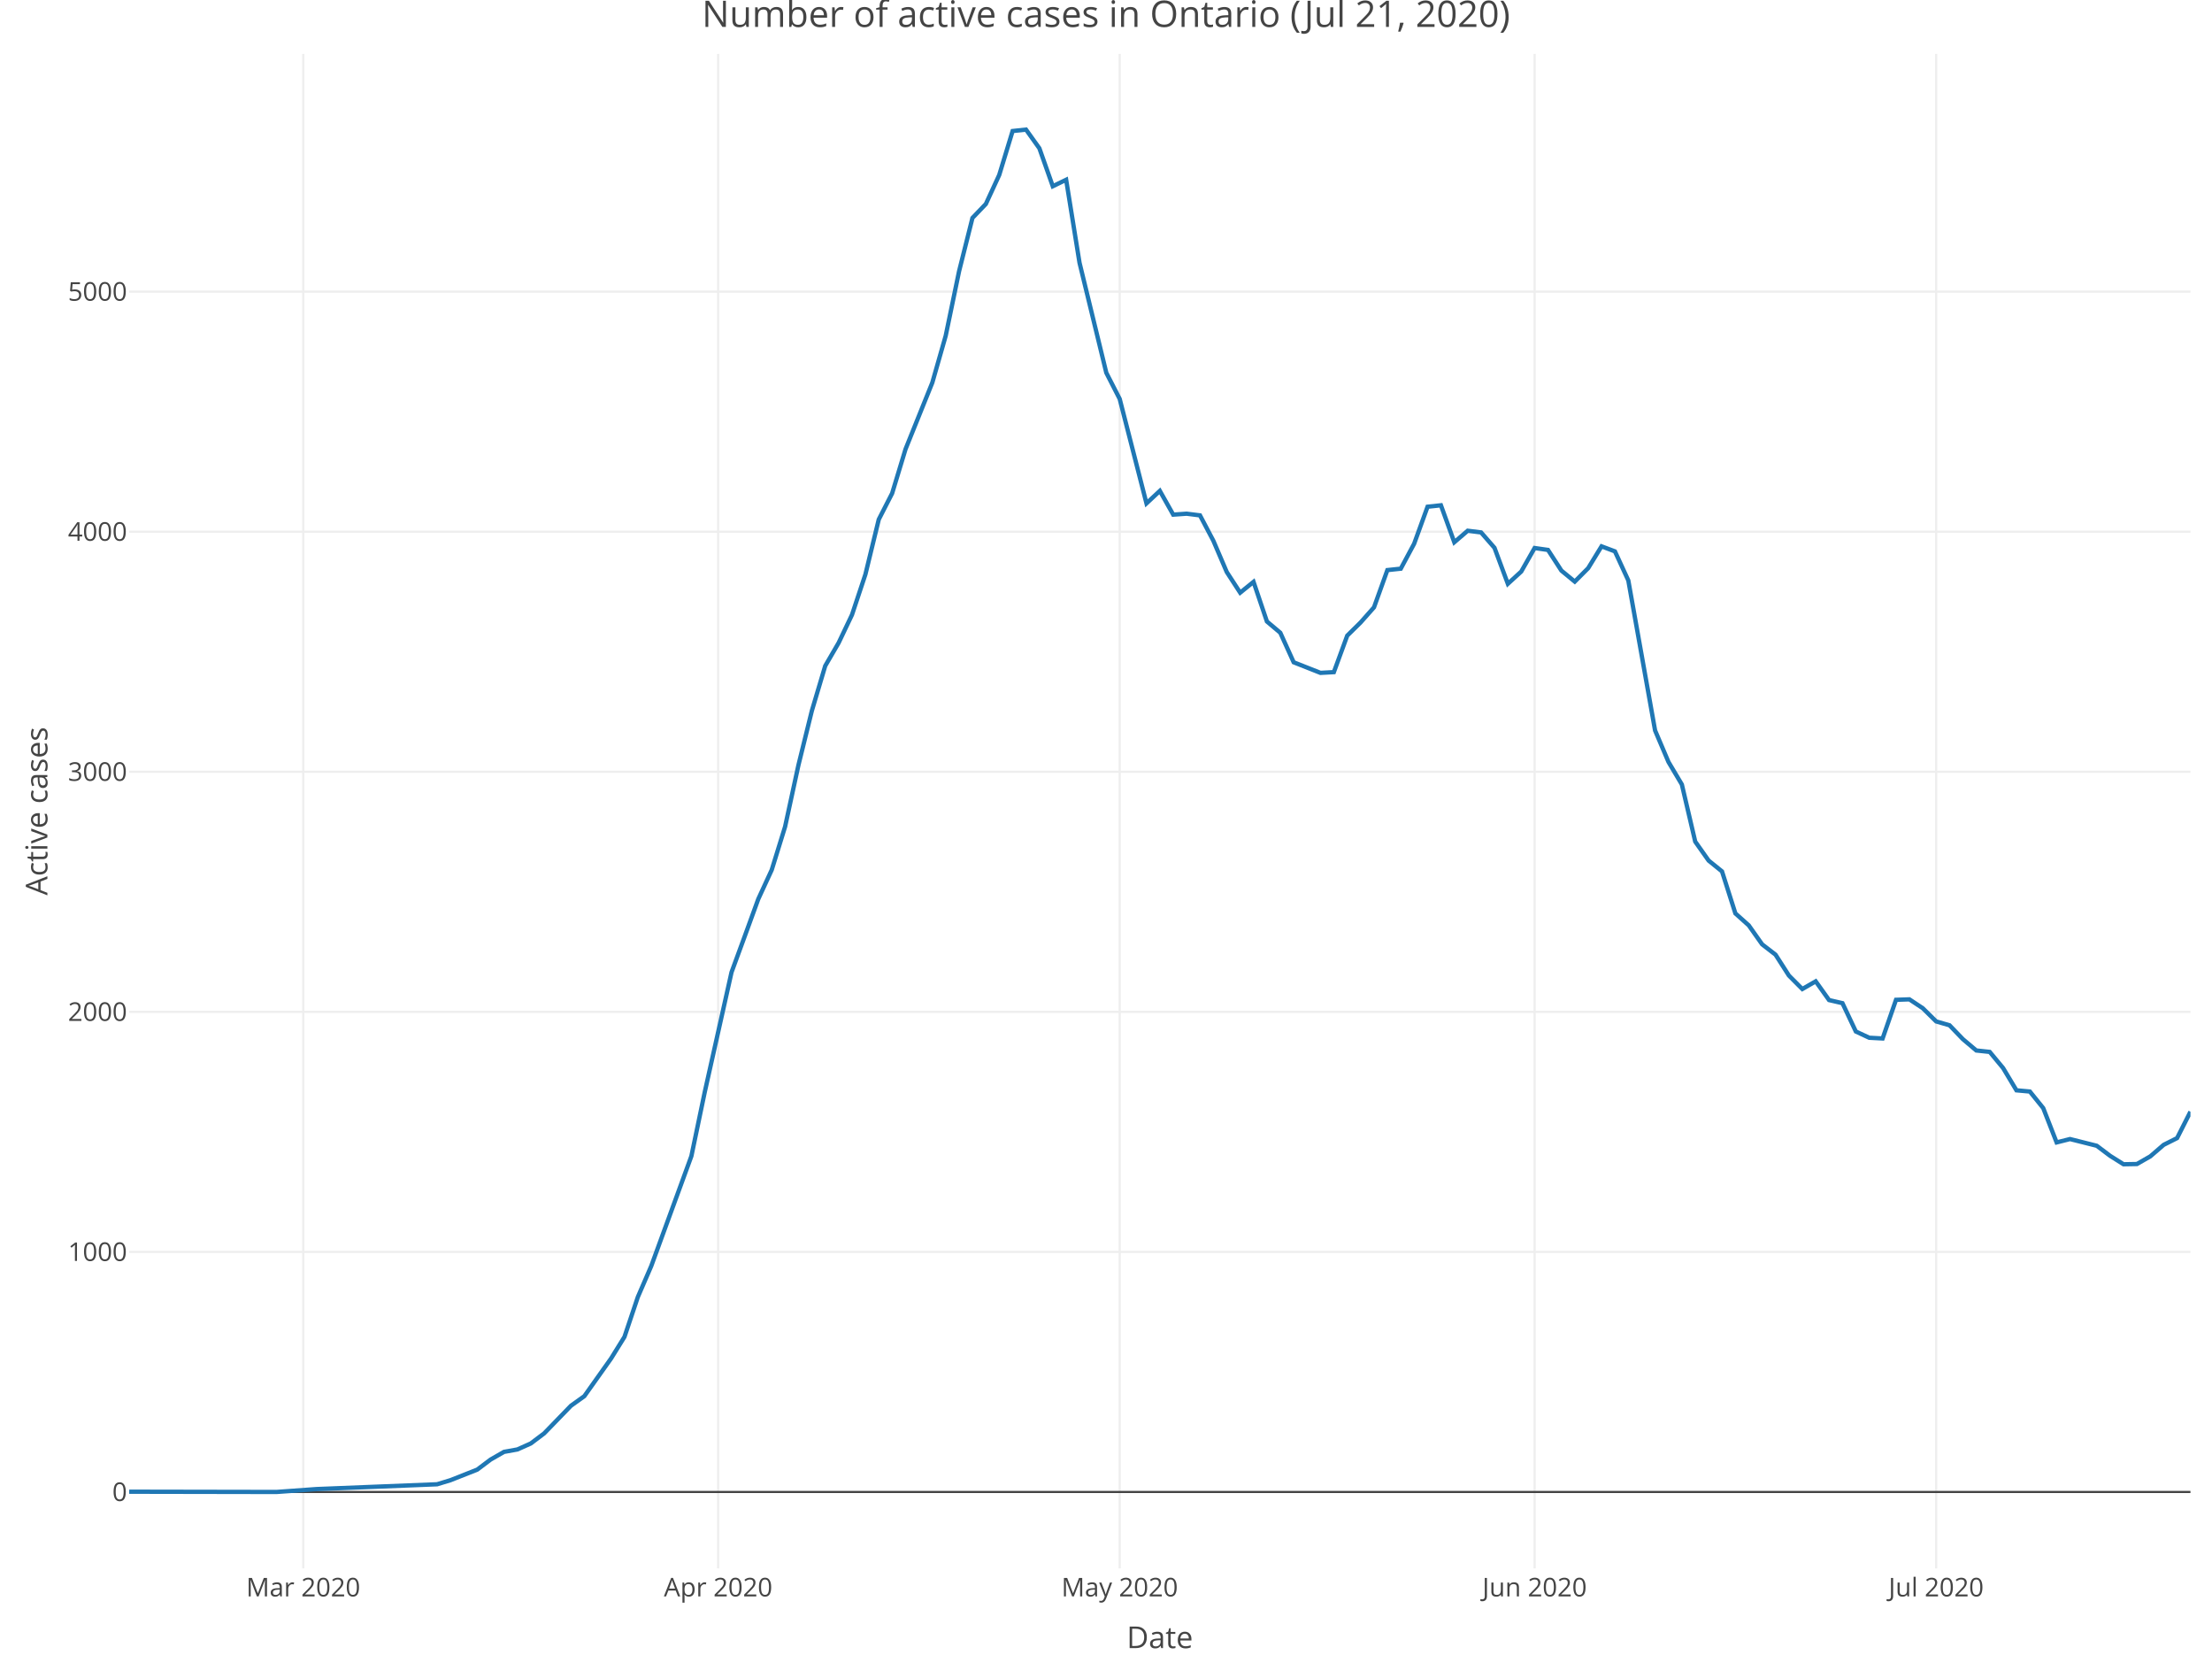
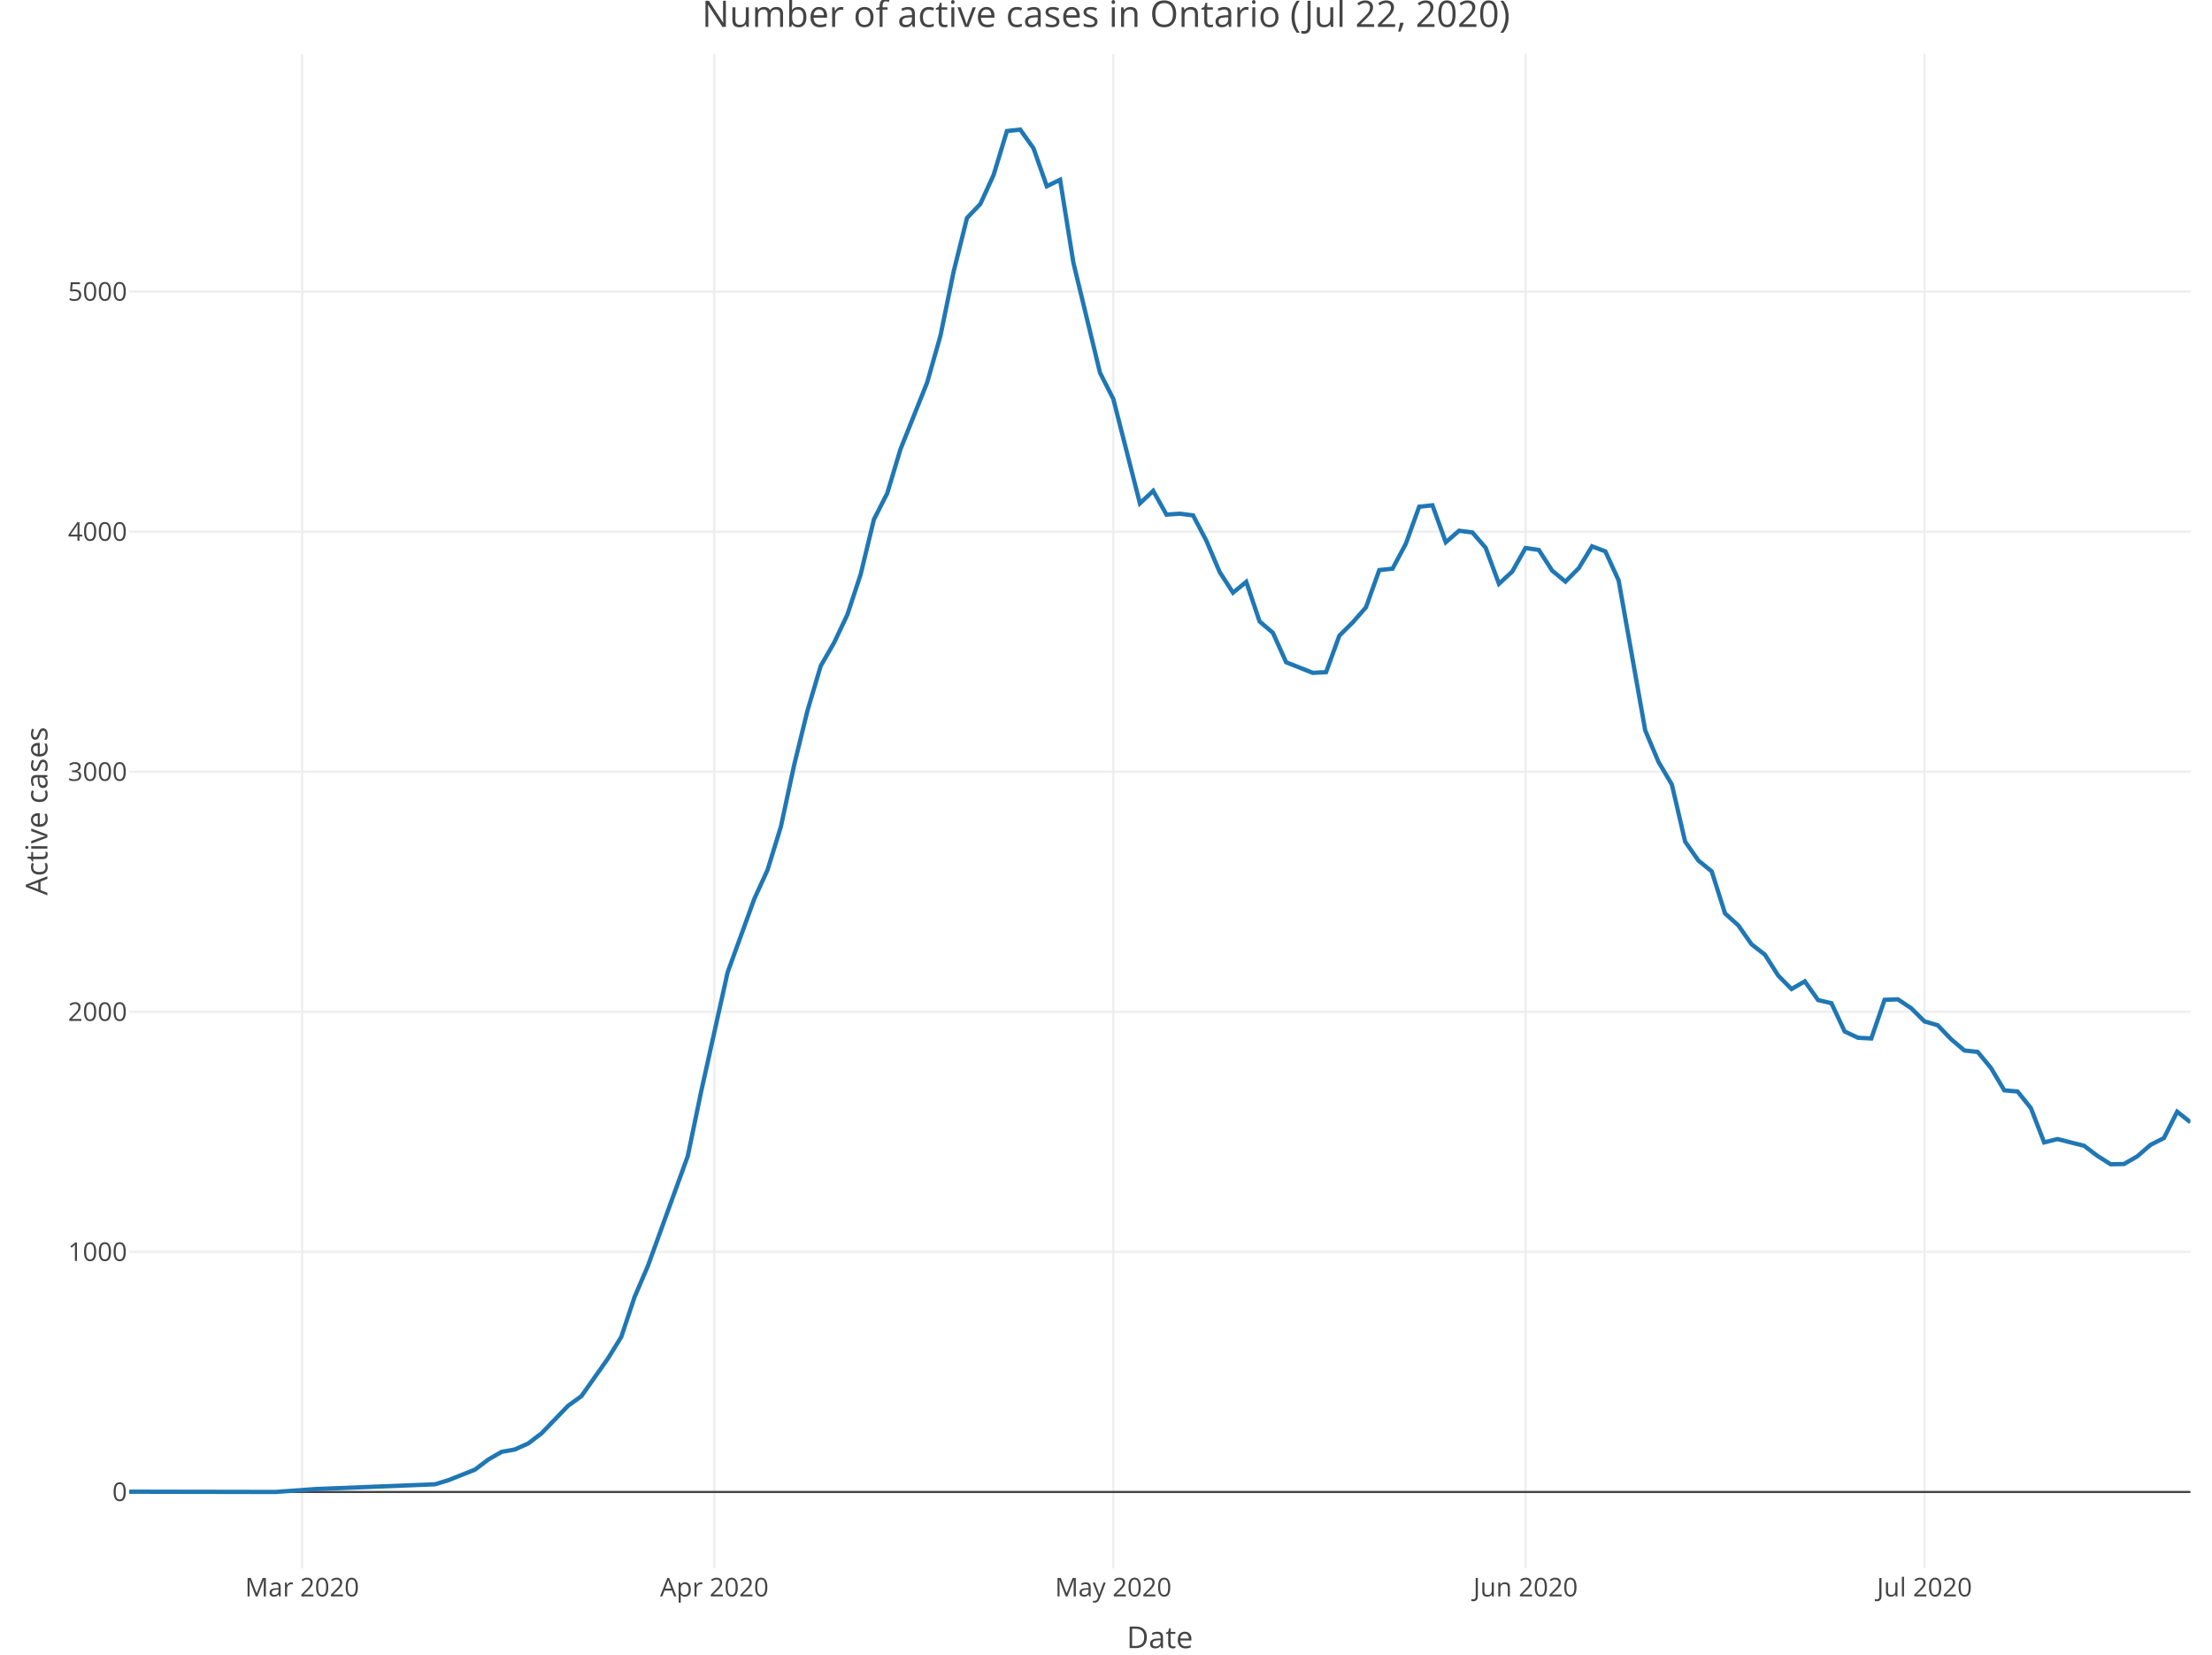
<svg xmlns="http://www.w3.org/2000/svg" class="main-svg" width="1027" height="768" style="" viewBox="0 0 1027 768">
  <rect x="0" y="0" width="1027" height="768" style="fill: rgb(255, 255, 255); fill-opacity: 1;" />
-   <defs id="defs-231545">
+   <defs id="defs-3e1696">
    <g class="clips">
-       <clipPath id="clip231545xyplot" class="plotclip">
+       <clipPath id="clip3e1696xyplot" class="plotclip">
        <rect width="957" height="703" />
      </clipPath>
-       <clipPath class="axesclip" id="clip231545x">
+       <clipPath class="axesclip" id="clip3e1696x">
        <rect x="60" y="0" width="957" height="768" />
      </clipPath>
-       <clipPath class="axesclip" id="clip231545y">
+       <clipPath class="axesclip" id="clip3e1696y">
        <rect x="0" y="25" width="1027" height="703" />
      </clipPath>
-       <clipPath class="axesclip" id="clip231545xy">
+       <clipPath class="axesclip" id="clip3e1696xy">
        <rect x="60" y="25" width="957" height="703" />
      </clipPath>
    </g>
    <g class="gradients" />
  </defs>
  <g class="bglayer" />
  <g class="layer-below">
    <g class="imagelayer" />
    <g class="shapelayer" />
  </g>
  <g class="cartesianlayer">
    <g class="subplot xy">
      <g class="layer-subplot">
        <g class="shapelayer" />
        <g class="imagelayer" />
      </g>
      <g class="gridlayer">
        <g class="x">
-           <path class="xgrid crisp" transform="translate(140.79,0)" d="M0,25v703" style="stroke: rgb(238, 238, 238); stroke-opacity: 1; stroke-width: 1px;" />
-           <path class="xgrid crisp" transform="translate(333.43,0)" d="M0,25v703" style="stroke: rgb(238, 238, 238); stroke-opacity: 1; stroke-width: 1px;" />
-           <path class="xgrid crisp" transform="translate(519.86,0)" d="M0,25v703" style="stroke: rgb(238, 238, 238); stroke-opacity: 1; stroke-width: 1px;" />
-           <path class="xgrid crisp" transform="translate(712.5,0)" d="M0,25v703" style="stroke: rgb(238, 238, 238); stroke-opacity: 1; stroke-width: 1px;" />
-           <path class="xgrid crisp" transform="translate(898.93,0)" d="M0,25v703" style="stroke: rgb(238, 238, 238); stroke-opacity: 1; stroke-width: 1px;" />
+           <path class="xgrid crisp" transform="translate(140.26,0)" d="M0,25v703" style="stroke: rgb(238, 238, 238); stroke-opacity: 1; stroke-width: 1px;" />
+           <path class="xgrid crisp" transform="translate(331.66,0)" d="M0,25v703" style="stroke: rgb(238, 238, 238); stroke-opacity: 1; stroke-width: 1px;" />
+           <path class="xgrid crisp" transform="translate(516.89,0)" d="M0,25v703" style="stroke: rgb(238, 238, 238); stroke-opacity: 1; stroke-width: 1px;" />
+           <path class="xgrid crisp" transform="translate(708.29,0)" d="M0,25v703" style="stroke: rgb(238, 238, 238); stroke-opacity: 1; stroke-width: 1px;" />
+           <path class="xgrid crisp" transform="translate(893.52,0)" d="M0,25v703" style="stroke: rgb(238, 238, 238); stroke-opacity: 1; stroke-width: 1px;" />
        </g>
        <g class="y">
          <path class="ygrid crisp" transform="translate(0,581.09)" d="M60,0h957" style="stroke: rgb(238, 238, 238); stroke-opacity: 1; stroke-width: 1px;" />
          <path class="ygrid crisp" transform="translate(0,469.66)" d="M60,0h957" style="stroke: rgb(238, 238, 238); stroke-opacity: 1; stroke-width: 1px;" />
          <path class="ygrid crisp" transform="translate(0,358.23)" d="M60,0h957" style="stroke: rgb(238, 238, 238); stroke-opacity: 1; stroke-width: 1px;" />
          <path class="ygrid crisp" transform="translate(0,246.8)" d="M60,0h957" style="stroke: rgb(238, 238, 238); stroke-opacity: 1; stroke-width: 1px;" />
          <path class="ygrid crisp" transform="translate(0,135.37)" d="M60,0h957" style="stroke: rgb(238, 238, 238); stroke-opacity: 1; stroke-width: 1px;" />
        </g>
      </g>
      <g class="zerolinelayer">
        <path class="yzl zl crisp" transform="translate(0,692.52)" d="M60,0h957" style="stroke: rgb(68, 68, 68); stroke-opacity: 1; stroke-width: 1px;" />
      </g>
      <path class="xlines-below" />
      <path class="ylines-below" />
      <g class="overlines-below" />
      <g class="xaxislayer-below" />
      <g class="yaxislayer-below" />
      <g class="overaxes-below" />
-       <g class="plot" transform="translate(60, 25)" clip-path="url('#clip231545xyplot')">
+       <g class="plot" transform="translate(60, 25)" clip-path="url('#clip3e1696xyplot')">
        <g class="scatterlayer mlayer">
-           <g class="trace scatter traced23ccb" style="stroke-miterlimit: 2; opacity: 1;">
+           <g class="trace scatter trace3b6ec7" style="stroke-miterlimit: 2; opacity: 1;">
            <g class="fills" />
            <g class="errorbars" />
            <g class="lines">
-               <path class="js-line" d="M0,667.4L68.36,667.52L87,666.18L142.93,663.95L149.14,662.06L161.57,657.15L167.79,652.47L174,648.91L180.21,647.79L186.43,645.01L192.64,640.33L205.07,627.51L211.29,623.06L223.71,605.56L229.93,595.53L236.14,577.03L242.36,562.66L261,511.63L267.21,481.87L279.64,426.27L285.86,409.33L292.07,392.28L298.29,378.8L304.5,358.74L310.71,330.11L316.93,304.92L323.14,284.08L329.36,273.39L335.57,260.35L341.79,241.63L348,216.11L354.21,203.97L360.43,183.46L372.86,152.6L379.07,130.87L385.29,100.89L391.5,76.16L397.71,69.69L403.93,56.21L410.14,35.82L416.36,35.15L422.57,43.84L428.79,61.45L435,58.44L441.21,96.99L453.64,148.03L459.86,160.17L472.29,208.65L478.5,202.85L484.71,213.88L490.93,213.44L497.14,214.22L503.36,226.03L509.57,240.52L515.79,250.1L522,245.08L528.21,263.47L534.43,268.71L540.64,282.41L553.07,287.32L559.29,286.98L565.5,270.04L571.71,263.92L577.93,256.9L584.14,239.62L590.36,238.96L596.57,227.37L602.79,210.21L609,209.54L615.21,226.7L621.43,221.35L627.64,222.13L633.86,229.26L640.07,245.98L646.29,240.29L652.5,229.37L658.71,230.26L664.93,239.85L671.14,244.97L677.36,238.73L683.57,228.59L689.79,230.93L696,244.42L708.43,314.06L714.64,328.66L720.86,339.13L727.07,365.65L733.29,374.45L739.5,379.47L745.71,398.97L751.93,404.54L758.14,413.34L764.36,418.14L770.57,427.83L776.79,434.07L783,430.5L789.21,439.2L795.43,440.64L801.64,453.79L807.86,456.69L814.07,457.02L820.29,439.08L826.5,438.86L832.71,442.98L838.93,449.11L845.14,450.9L851.36,457.36L857.57,462.6L863.79,463.26L870,470.73L876.21,481.09L882.43,481.65L888.64,489.34L894.86,505.27L901.07,503.71L913.5,506.83L919.71,511.51L925.93,515.41L932.14,515.3L938.36,511.74L944.57,506.39L950.79,503.27L957,491.01" style="vector-effect: non-scaling-stroke; fill: none; stroke: rgb(31, 119, 180); stroke-opacity: 1; stroke-width: 2px; opacity: 1;" />
+               <path class="js-line" d="M0,667.4L67.92,667.52L86.44,666.18L142.01,663.95L148.18,662.06L160.53,657.15L166.7,652.47L172.88,648.91L179.05,647.79L185.23,645.01L191.4,640.33L203.75,627.51L209.92,623.06L222.27,605.56L228.45,595.53L234.62,577.03L240.79,562.66L259.32,511.63L265.49,481.87L277.84,426.27L284.01,409.33L290.19,392.28L296.36,378.8L302.54,358.74L308.71,330.11L314.88,304.92L321.06,284.08L327.23,273.39L333.41,260.35L339.58,241.63L345.75,216.11L351.93,203.97L358.1,183.46L370.45,152.6L376.63,130.87L382.8,100.89L388.97,76.16L395.15,69.69L401.32,56.21L407.5,35.82L413.67,35.15L419.85,43.84L426.02,61.45L432.19,58.44L438.37,96.99L450.72,148.03L456.89,160.17L469.24,208.65L475.41,202.85L481.59,213.88L487.76,213.44L493.94,214.22L500.11,226.03L506.28,240.52L512.46,250.1L518.63,245.08L524.81,263.47L530.98,268.71L537.15,282.41L549.5,287.32L555.68,286.98L561.85,270.04L568.03,263.92L574.2,256.9L580.37,239.62L586.55,238.96L592.72,227.37L598.9,210.21L605.07,209.54L611.25,226.7L617.42,221.35L623.59,222.13L629.77,229.26L635.94,245.98L642.12,240.29L648.29,229.37L654.46,230.26L660.64,239.85L666.81,244.97L672.99,238.73L679.16,228.59L685.34,230.93L691.51,244.42L703.86,314.06L710.03,328.66L716.21,339.13L722.38,365.65L728.55,374.45L734.73,379.47L740.9,398.97L747.08,404.54L753.25,413.34L759.43,418.14L765.6,427.83L771.77,434.07L777.95,430.5L784.12,439.2L790.3,440.64L796.47,453.79L802.65,456.69L808.82,457.02L814.99,439.08L821.17,438.86L827.34,442.98L833.52,449.11L839.69,450.9L845.86,457.36L852.04,462.6L858.21,463.26L864.39,470.73L870.56,481.09L876.74,481.65L882.91,489.34L889.08,505.27L895.26,503.71L907.61,506.83L913.78,511.51L919.95,515.41L926.13,515.3L932.3,511.74L938.48,506.39L944.65,503.27L950.83,491.01L957,495.91" style="vector-effect: non-scaling-stroke; fill: none; stroke: rgb(31, 119, 180); stroke-opacity: 1; stroke-width: 2px; opacity: 1;" />
            </g>
            <g class="points" />
            <g class="text" />
          </g>
        </g>
      </g>
      <g class="overplot" />
      <path class="xlines-above crisp" d="M0,0" style="fill: none;" />
      <path class="ylines-above crisp" d="M0,0" style="fill: none;" />
      <g class="overlines-above" />
      <g class="xaxislayer-above">
        <g class="xtick">
-           <text text-anchor="middle" x="0" y="741" transform="translate(140.79,0)" style="font-family: 'Open Sans', verdana, arial, sans-serif; font-size: 12px; fill: rgb(68, 68, 68); fill-opacity: 1; white-space: pre;">Mar 2020</text>
+           <text text-anchor="middle" x="0" y="741" transform="translate(140.26,0)" style="font-family: 'Open Sans', verdana, arial, sans-serif; font-size: 12px; fill: rgb(68, 68, 68); fill-opacity: 1; white-space: pre;">Mar 2020</text>
        </g>
        <g class="xtick">
-           <text text-anchor="middle" x="0" y="741" transform="translate(333.43,0)" style="font-family: 'Open Sans', verdana, arial, sans-serif; font-size: 12px; fill: rgb(68, 68, 68); fill-opacity: 1; white-space: pre;">Apr 2020</text>
+           <text text-anchor="middle" x="0" y="741" transform="translate(331.66,0)" style="font-family: 'Open Sans', verdana, arial, sans-serif; font-size: 12px; fill: rgb(68, 68, 68); fill-opacity: 1; white-space: pre;">Apr 2020</text>
        </g>
        <g class="xtick">
-           <text text-anchor="middle" x="0" y="741" transform="translate(519.86,0)" style="font-family: 'Open Sans', verdana, arial, sans-serif; font-size: 12px; fill: rgb(68, 68, 68); fill-opacity: 1; white-space: pre;">May 2020</text>
+           <text text-anchor="middle" x="0" y="741" transform="translate(516.89,0)" style="font-family: 'Open Sans', verdana, arial, sans-serif; font-size: 12px; fill: rgb(68, 68, 68); fill-opacity: 1; white-space: pre;">May 2020</text>
        </g>
        <g class="xtick">
-           <text text-anchor="middle" x="0" y="741" transform="translate(712.5,0)" style="font-family: 'Open Sans', verdana, arial, sans-serif; font-size: 12px; fill: rgb(68, 68, 68); fill-opacity: 1; white-space: pre;">Jun 2020</text>
+           <text text-anchor="middle" x="0" y="741" transform="translate(708.29,0)" style="font-family: 'Open Sans', verdana, arial, sans-serif; font-size: 12px; fill: rgb(68, 68, 68); fill-opacity: 1; white-space: pre;">Jun 2020</text>
        </g>
        <g class="xtick">
-           <text text-anchor="middle" x="0" y="741" transform="translate(898.93,0)" style="font-family: 'Open Sans', verdana, arial, sans-serif; font-size: 12px; fill: rgb(68, 68, 68); fill-opacity: 1; white-space: pre;">Jul 2020</text>
+           <text text-anchor="middle" x="0" y="741" transform="translate(893.52,0)" style="font-family: 'Open Sans', verdana, arial, sans-serif; font-size: 12px; fill: rgb(68, 68, 68); fill-opacity: 1; white-space: pre;">Jul 2020</text>
        </g>
      </g>
      <g class="yaxislayer-above">
        <g class="ytick">
          <text text-anchor="end" x="59" y="4.2" transform="translate(0,692.52)" style="font-family: 'Open Sans', verdana, arial, sans-serif; font-size: 12px; fill: rgb(68, 68, 68); fill-opacity: 1; white-space: pre;">0</text>
        </g>
        <g class="ytick">
          <text text-anchor="end" x="59" y="4.2" transform="translate(0,581.09)" style="font-family: 'Open Sans', verdana, arial, sans-serif; font-size: 12px; fill: rgb(68, 68, 68); fill-opacity: 1; white-space: pre;">1000</text>
        </g>
        <g class="ytick">
          <text text-anchor="end" x="59" y="4.2" transform="translate(0,469.66)" style="font-family: 'Open Sans', verdana, arial, sans-serif; font-size: 12px; fill: rgb(68, 68, 68); fill-opacity: 1; white-space: pre;">2000</text>
        </g>
        <g class="ytick">
          <text text-anchor="end" x="59" y="4.2" transform="translate(0,358.23)" style="font-family: 'Open Sans', verdana, arial, sans-serif; font-size: 12px; fill: rgb(68, 68, 68); fill-opacity: 1; white-space: pre;">3000</text>
        </g>
        <g class="ytick">
          <text text-anchor="end" x="59" y="4.2" transform="translate(0,246.8)" style="font-family: 'Open Sans', verdana, arial, sans-serif; font-size: 12px; fill: rgb(68, 68, 68); fill-opacity: 1; white-space: pre;">4000</text>
        </g>
        <g class="ytick">
          <text text-anchor="end" x="59" y="4.2" transform="translate(0,135.37)" style="font-family: 'Open Sans', verdana, arial, sans-serif; font-size: 12px; fill: rgb(68, 68, 68); fill-opacity: 1; white-space: pre;">5000</text>
        </g>
      </g>
      <g class="overaxes-above" />
    </g>
  </g>
  <g class="polarlayer" />
  <g class="ternarylayer" />
  <g class="geolayer" />
  <g class="funnelarealayer" />
  <g class="pielayer" />
  <g class="treemaplayer" />
  <g class="sunburstlayer" />
  <g class="glimages" />
-   <defs id="topdefs-231545">
+   <defs id="topdefs-3e1696">
    <g class="clips" />
  </defs>
  <g class="layer-above">
    <g class="imagelayer" />
    <g class="shapelayer" />
  </g>
  <g class="infolayer">
    <g class="g-gtitle">
-       <text class="gtitle" x="513.5" y="12.5" text-anchor="middle" dy="0em" style="font-family: 'Open Sans', verdana, arial, sans-serif; font-size: 17px; fill: rgb(68, 68, 68); opacity: 1; font-weight: normal; white-space: pre;">Number of active cases in Ontario (Jul 21, 2020)</text>
+       <text class="gtitle" x="513.5" y="12.5" text-anchor="middle" dy="0em" style="font-family: 'Open Sans', verdana, arial, sans-serif; font-size: 17px; fill: rgb(68, 68, 68); opacity: 1; font-weight: normal; white-space: pre;">Number of active cases in Ontario (Jul 22, 2020)</text>
    </g>
    <g class="g-xtitle" transform="translate(0,-15)">
      <text class="xtitle" x="538.5" y="780" text-anchor="middle" style="font-family: 'Open Sans', verdana, arial, sans-serif; font-size: 14px; fill: rgb(68, 68, 68); opacity: 1; font-weight: normal; white-space: pre;">Date</text>
    </g>
    <g class="g-ytitle">
      <text class="ytitle" transform="rotate(-90,22,376.5)" x="22" y="376.5" text-anchor="middle" style="font-family: 'Open Sans', verdana, arial, sans-serif; font-size: 14px; fill: rgb(68, 68, 68); opacity: 1; font-weight: normal; white-space: pre;">Active cases</text>
    </g>
  </g>
</svg>
